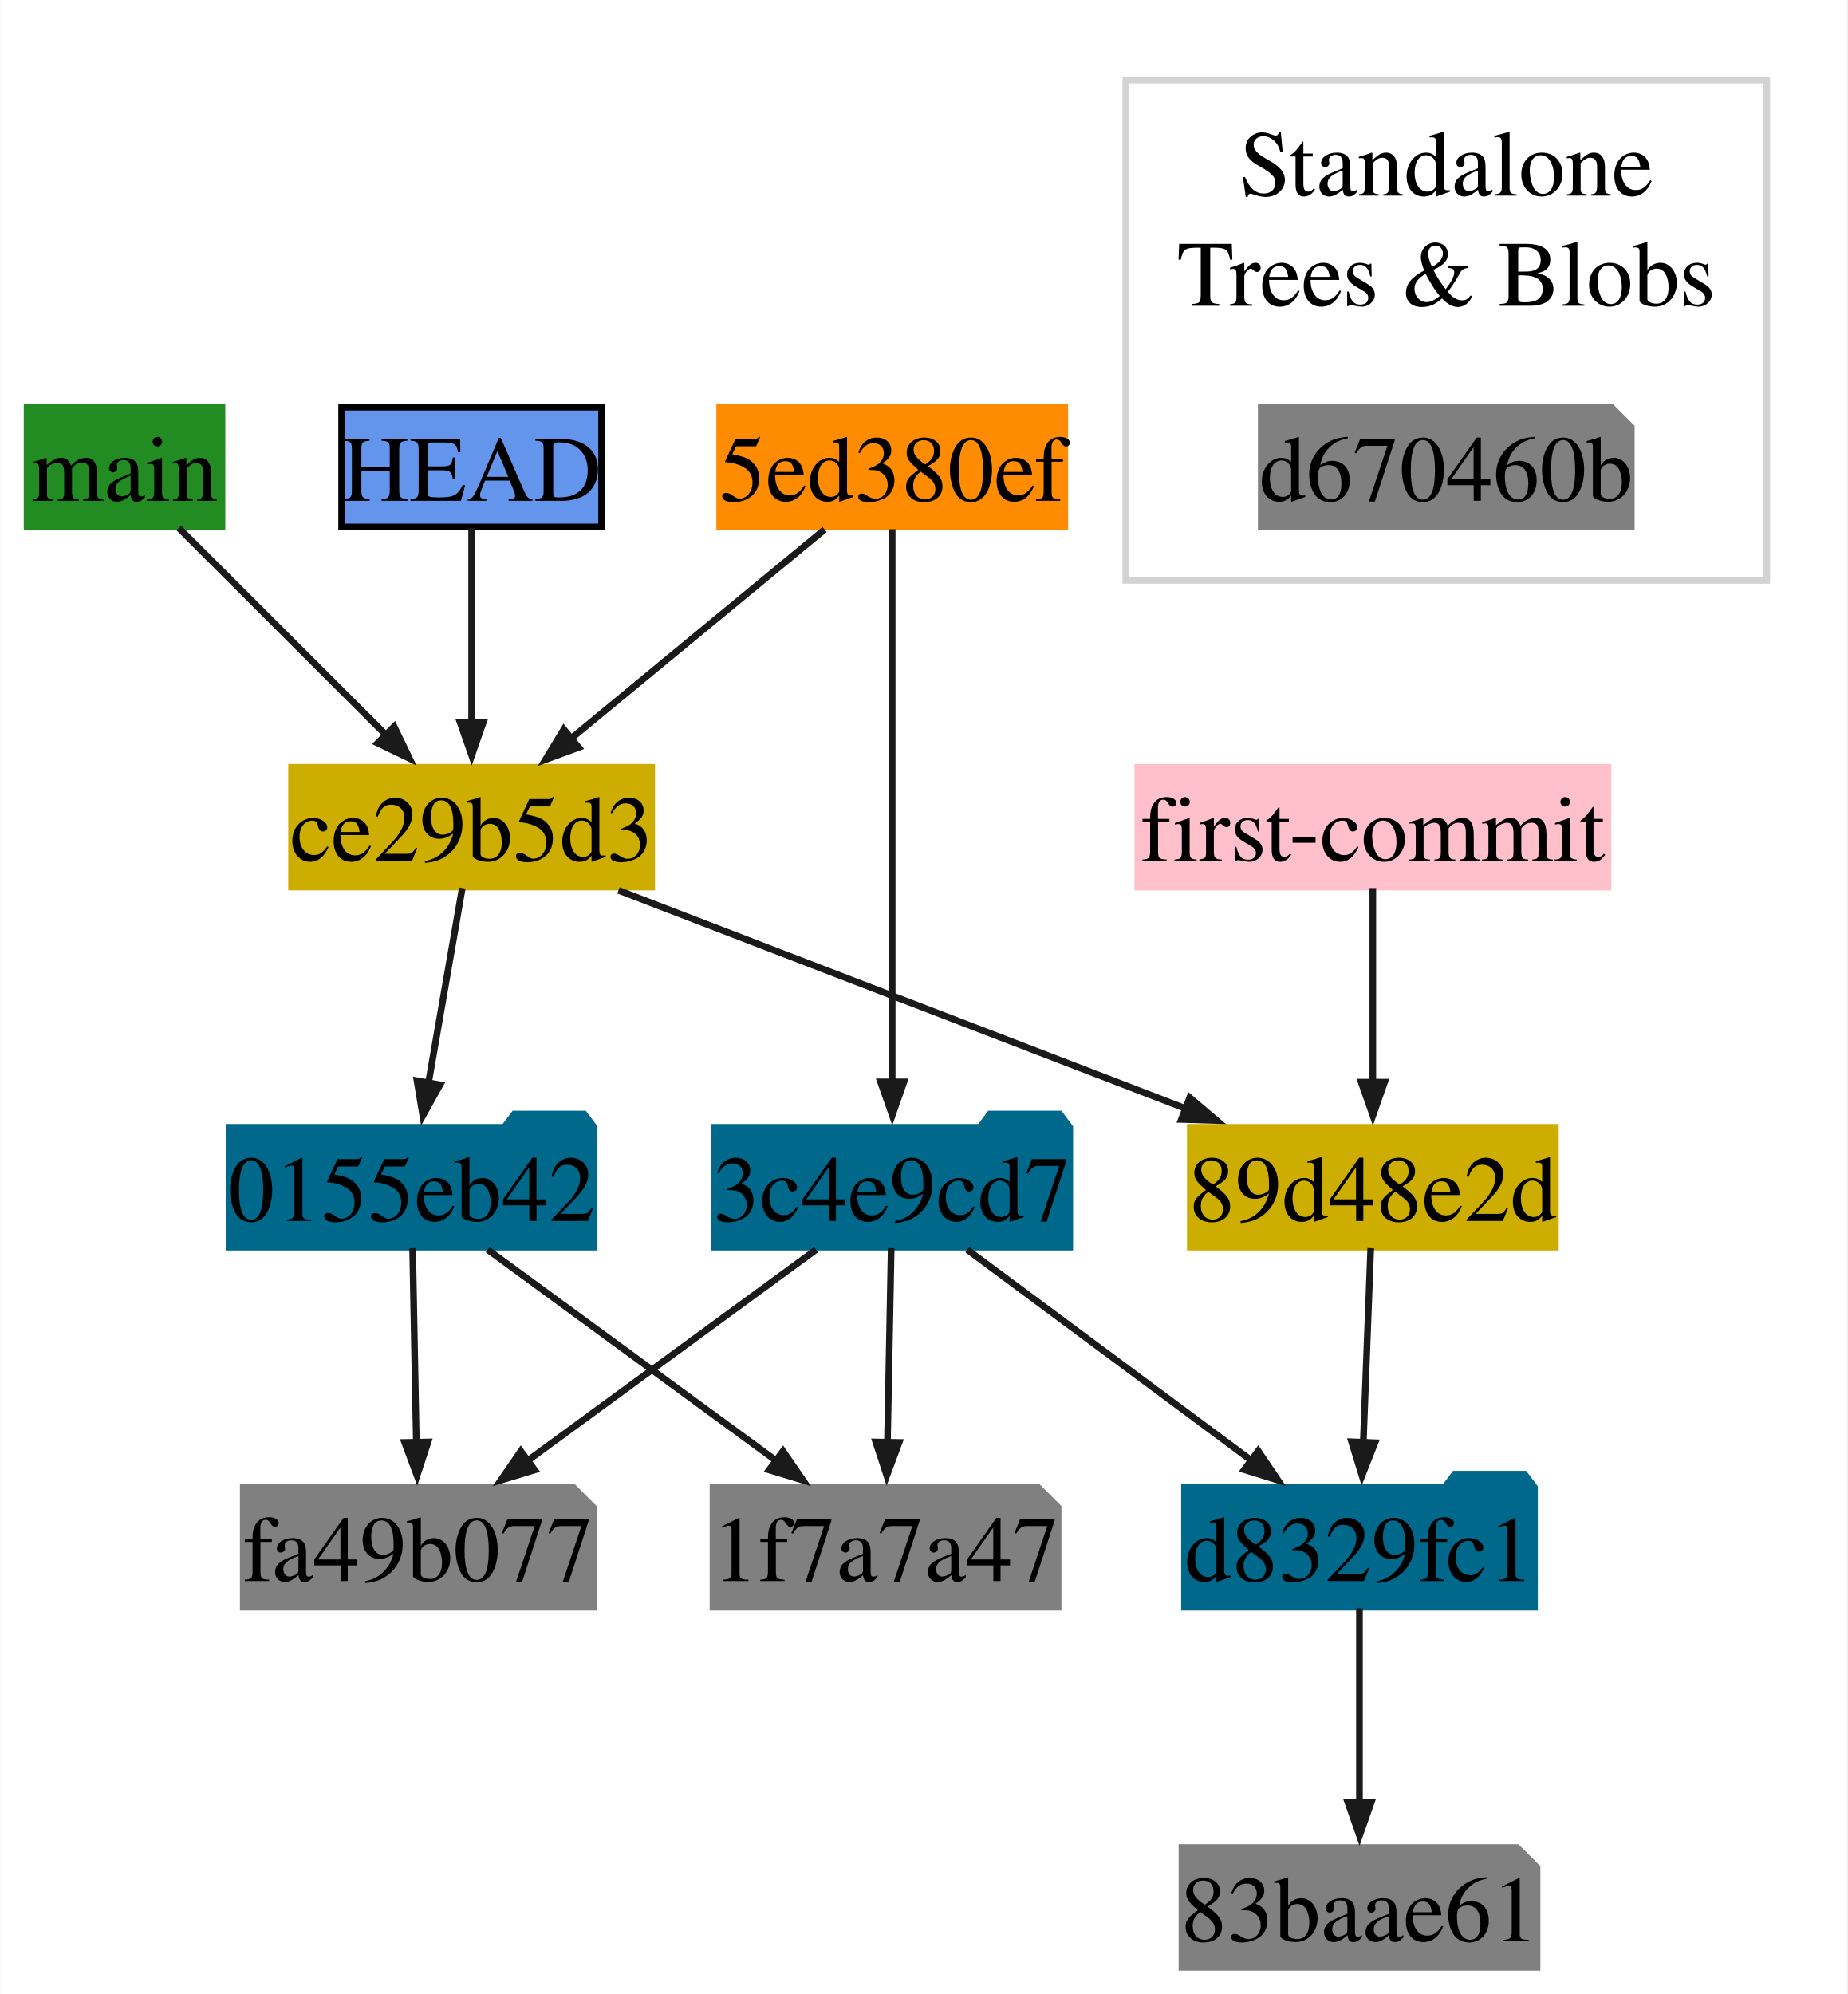
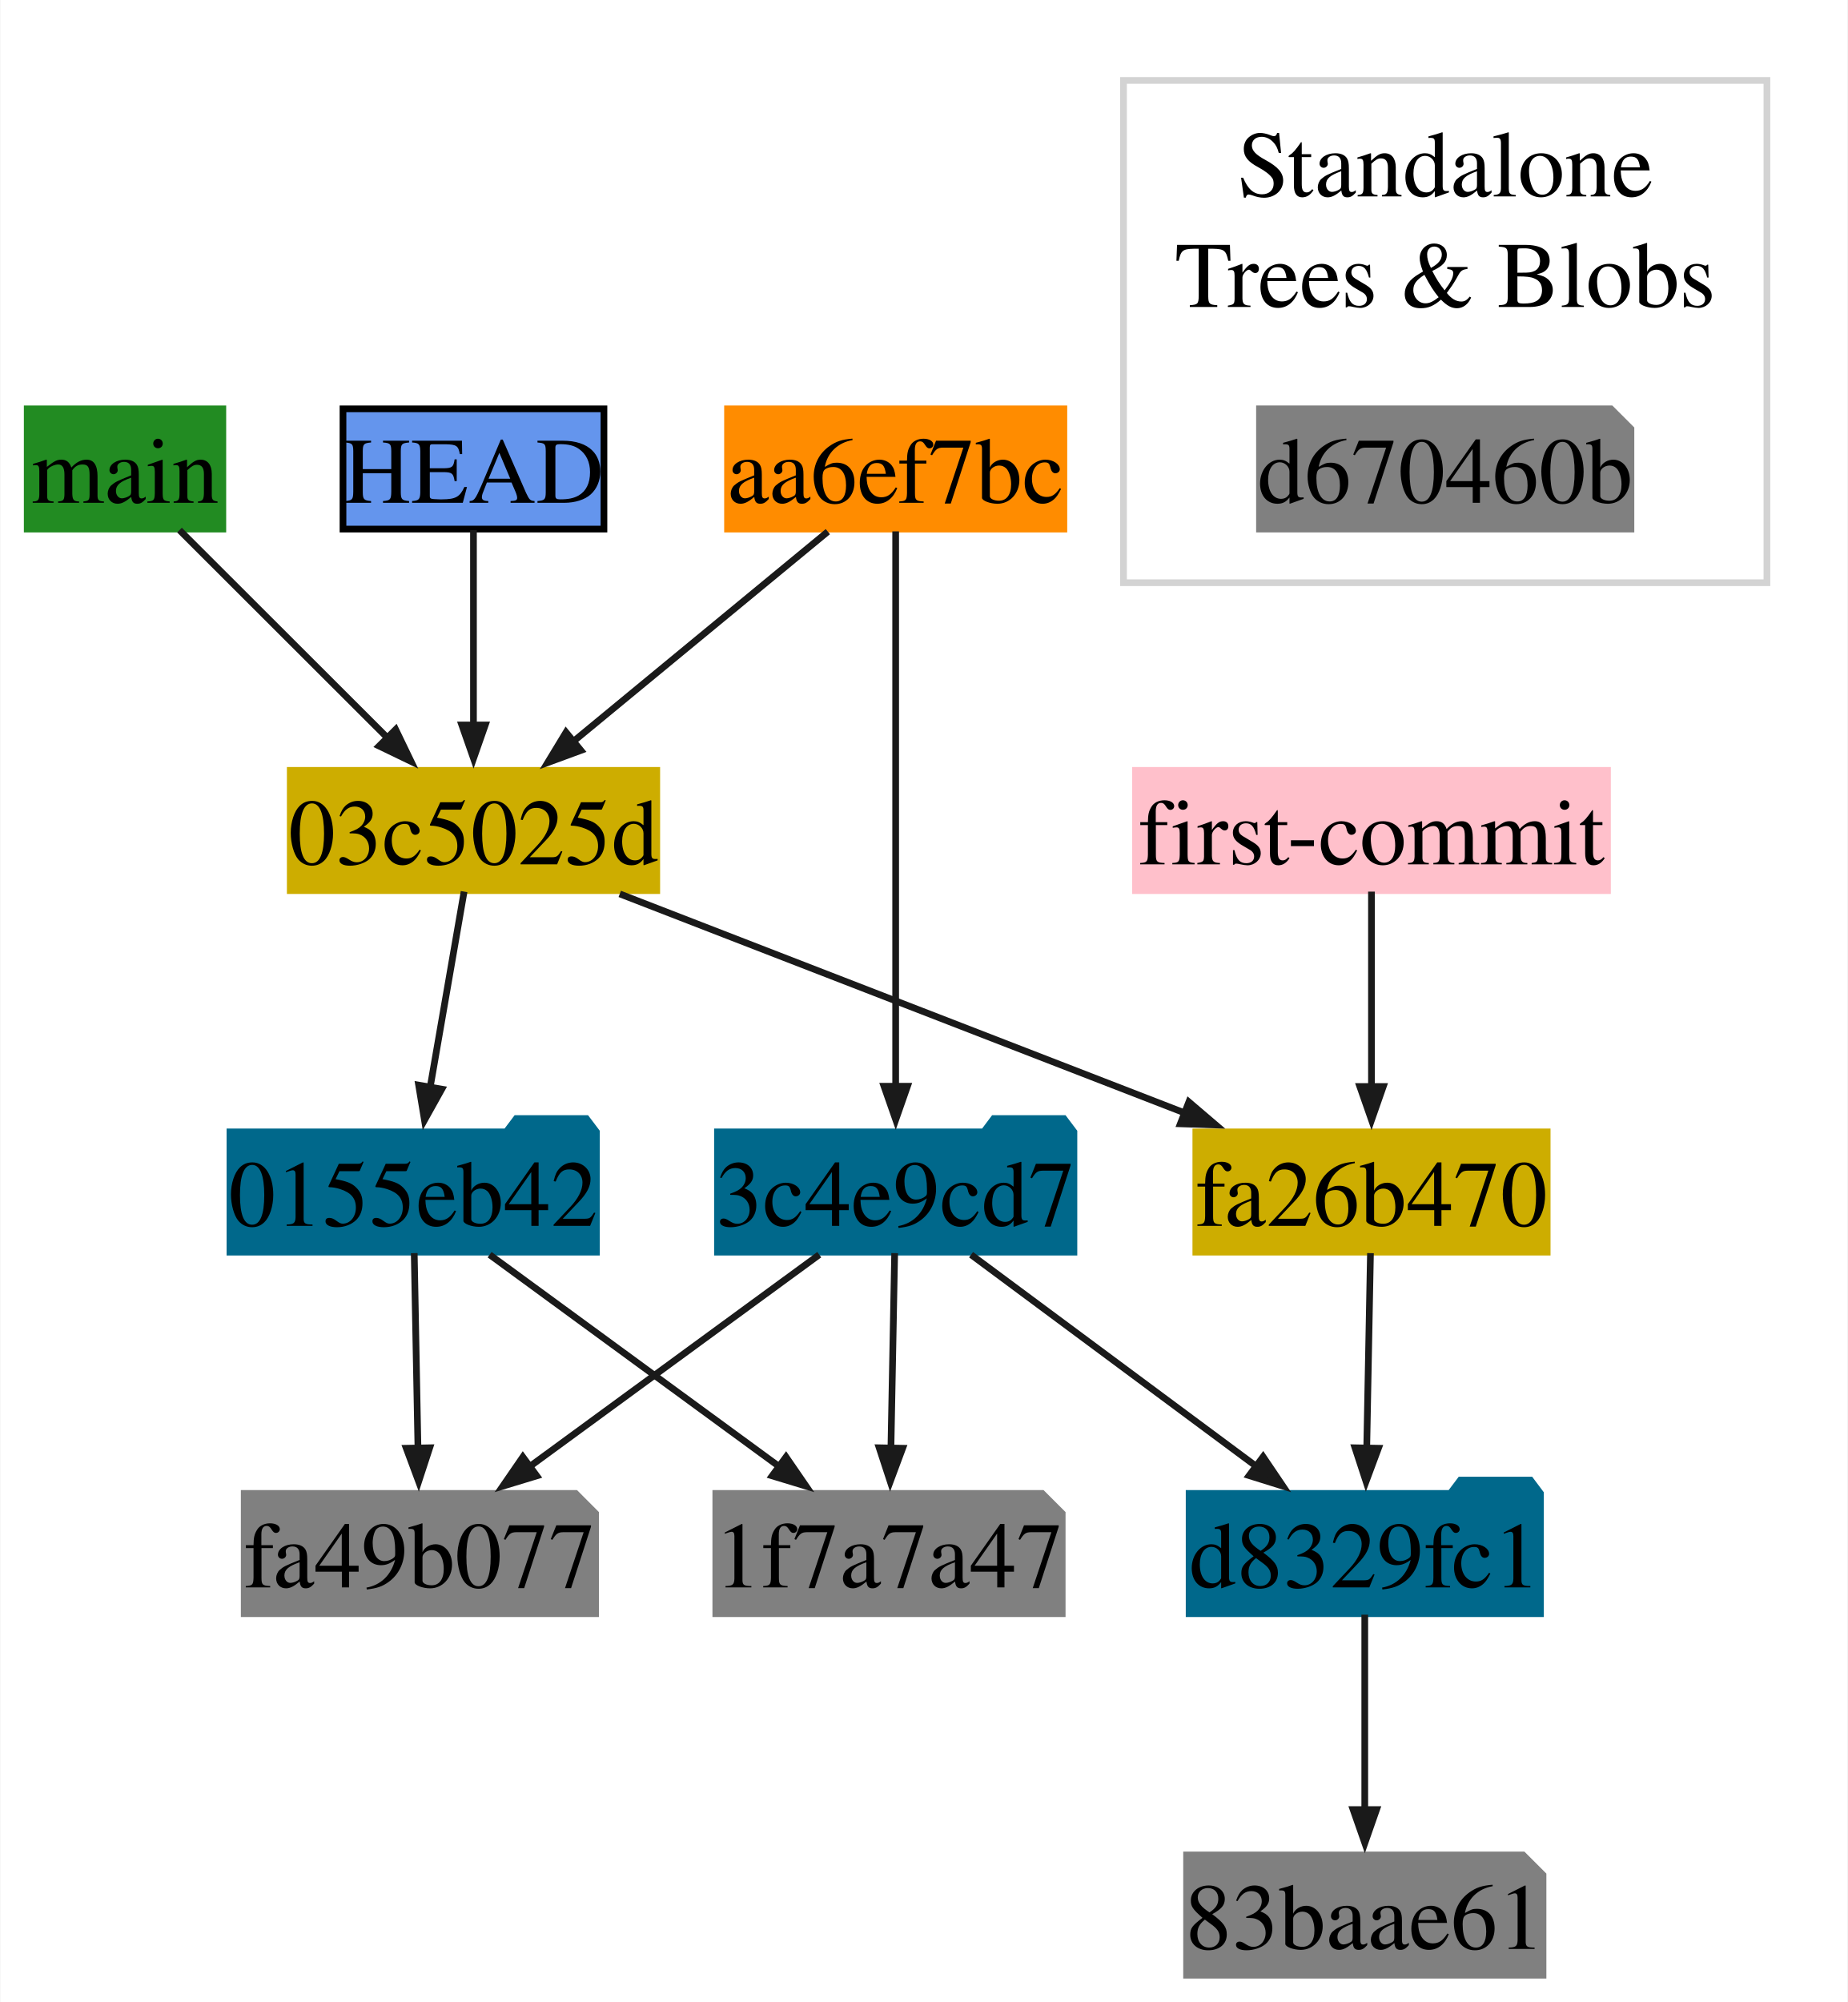
- <svg xmlns="http://www.w3.org/2000/svg" xmlns:xlink="http://www.w3.org/1999/xlink" width="277pt" height="299pt" viewBox="0.00 0.00 276.60 298.70">
+ <svg xmlns="http://www.w3.org/2000/svg" xmlns:xlink="http://www.w3.org/1999/xlink" width="276pt" height="299pt" viewBox="0.00 0.00 275.60 298.70">
  <g id="graph0" class="graph" transform="scale(1 1) rotate(0) translate(4 294.7)">
-     <polygon fill="white" stroke="none" points="-4,4 -4,-294.7 272.6,-294.7 272.6,4 -4,4" />
+     <polygon fill="white" stroke="none" points="-4,4 -4,-294.7 271.6,-294.7 271.6,4 -4,4" />
    <g id="clust1" class="cluster">
-       <polygon fill="white" stroke="lightgrey" points="164.59,-207.76 164.59,-282.7 260.6,-282.7 260.6,-207.76 164.59,-207.76" />
-       <text text-anchor="middle" x="212.59" y="-265.4" font-family="Times,serif" font-size="14.00">Standalone</text>
-       <text text-anchor="middle" x="212.59" y="-248.9" font-family="Times,serif" font-size="14.00">Trees &amp; Blobs</text>
+       <polygon fill="white" stroke="lightgrey" points="163.59,-207.76 163.59,-282.7 259.6,-282.7 259.6,-207.76 163.59,-207.76" />
+       <text text-anchor="middle" x="211.59" y="-265.4" font-family="Times,serif" font-size="14.00">Standalone</text>
+       <text text-anchor="middle" x="211.59" y="-248.9" font-family="Times,serif" font-size="14.00">Trees &amp; Blobs</text>
    </g>
    <g id="node1" class="node">
      <g id="a_node1">
        <a xlink:title="0155eb4229851634a0f03eb265b69f5a2d56f341">
          <polygon fill="#00688b" stroke="#00688b" points="84.94,-125.82 83.44,-127.81 72.98,-127.81 71.48,-125.82 30.25,-125.82 30.25,-107.88 84.94,-107.88 84.94,-125.82" />
          <text text-anchor="middle" x="57.59" y="-111.8" font-family="Times,serif" font-size="14.00">0155eb42</text>
        </a>
      </g>
    </g>
-     <g id="node2" class="node">
-       <g id="a_node2">
+     <g id="node3" class="node">
+       <g id="a_node3">
        <a xlink:title="test.txt">
          <polygon fill="gray" stroke="gray" points="151.45,-71.88 102.75,-71.88 102.75,-53.94 154.44,-53.94 154.44,-68.89 151.45,-71.88" />
          <polyline fill="none" stroke="gray" points="151.45,-71.88 151.45,-68.89" />
          <polyline fill="none" stroke="gray" points="154.44,-68.89 151.45,-68.89" />
          <text text-anchor="middle" x="128.59" y="-57.86" font-family="Times,serif" font-size="14.00">1f7a7a47</text>
        </a>
      </g>
    </g>
    <g id="edge1" class="edge">
      <path fill="none" stroke="#1a1a1a" d="M69,-107.5C80.77,-98.9 99.22,-85.4 112.47,-75.7" />
      <polygon fill="#1a1a1a" stroke="#1a1a1a" points="113.23,-77.32 116.23,-72.96 111.16,-74.5 113.23,-77.32" />
    </g>
    <g id="node10" class="node">
      <g id="a_node10">
        <a xlink:title="new.txt">
          <polygon fill="gray" stroke="gray" points="81.83,-71.88 32.38,-71.88 32.38,-53.94 84.81,-53.94 84.81,-68.89 81.83,-71.88" />
          <polyline fill="none" stroke="gray" points="81.83,-71.88 81.83,-68.89" />
          <polyline fill="none" stroke="gray" points="84.81,-68.89 81.83,-68.89" />
          <text text-anchor="middle" x="58.59" y="-57.86" font-family="Times,serif" font-size="14.00">fa49b077</text>
        </a>
      </g>
    </g>
    <g id="edge2" class="edge">
      <path fill="none" stroke="#1a1a1a" d="M57.75,-107.73C57.9,-99.93 58.13,-87.95 58.31,-78.49" />
      <polygon fill="#1a1a1a" stroke="#1a1a1a" points="60.06,-78.69 58.41,-73.65 56.56,-78.62 60.06,-78.69" />
    </g>
-     <g id="node3" class="node">
-       <g id="a_node3">
+     <g id="node2" class="node">
+       <g id="a_node2">
+         <a xlink:title="author: First Last &lt;first.last@mail.com&gt;&#10;Wed Jan 01 09:00:00 2025 +0100&#10;committer: Nom Prenom &lt;nom.prenom@mail.com&gt;&#10;Wed Jan 01 09:00:00 2025 +0100&#10;&#10;Second commit">
+           <polygon fill="#cdad00" stroke="#cdad00" points="93.94,-179.76 39.25,-179.76 39.25,-161.82 93.94,-161.82 93.94,-179.76" />
+           <text text-anchor="middle" x="66.59" y="-165.74" font-family="Times,serif" font-size="14.00">03c5025d</text>
+         </a>
+       </g>
+     </g>
+     <g id="edge3" class="edge">
+       <path fill="none" stroke="#1a1a1a" d="M65.19,-161.67C63.84,-153.87 61.76,-141.89 60.12,-132.43" />
+       <polygon fill="#1a1a1a" stroke="#1a1a1a" points="61.86,-132.2 59.28,-127.57 58.41,-132.8 61.86,-132.2" />
+     </g>
+     <g id="node9" class="node">
+       <g id="a_node9">
+         <a xlink:title="author: First Last &lt;first.last@mail.com&gt;&#10;Wed Jan 01 09:00:00 2025 +0100&#10;committer: Nom Prenom &lt;nom.prenom@mail.com&gt;&#10;Wed Jan 01 09:00:00 2025 +0100&#10;&#10;First commit">
+           <polygon fill="#cdad00" stroke="#cdad00" points="226.81,-125.82 174.38,-125.82 174.38,-107.88 226.81,-107.88 226.81,-125.82" />
+           <text text-anchor="middle" x="200.59" y="-111.8" font-family="Times,serif" font-size="14.00">fa26b470</text>
+         </a>
+       </g>
+     </g>
+     <g id="edge4" class="edge">
+       <path fill="none" stroke="#1a1a1a" d="M88.42,-161.33C111.49,-152.39 147.93,-138.26 172.98,-128.55" />
+       <polygon fill="#1a1a1a" stroke="#1a1a1a" points="173.34,-130.29 177.37,-126.85 172.07,-127.03 173.34,-130.29" />
+     </g>
+     <g id="node4" class="node">
+       <g id="a_node4">
        <a xlink:title="3c4e9cd789d88d8d89c1073707c3585e41b0e614">
          <polygon fill="#00688b" stroke="#00688b" points="156.19,-125.82 154.69,-127.81 144.23,-127.81 142.74,-125.82 103,-125.82 103,-107.88 156.19,-107.88 156.19,-125.82" />
          <text text-anchor="middle" x="129.59" y="-111.8" font-family="Times,serif" font-size="14.00">3c4e9cd7</text>
        </a>
      </g>
    </g>
-     <g id="edge3" class="edge">
+     <g id="edge6" class="edge">
      <path fill="none" stroke="#1a1a1a" d="M129.44,-107.73C129.29,-99.93 129.06,-87.95 128.88,-78.49" />
      <polygon fill="#1a1a1a" stroke="#1a1a1a" points="130.63,-78.62 128.78,-73.65 127.13,-78.69 130.63,-78.62" />
    </g>
-     <g id="node9" class="node">
-       <g id="a_node9">
+     <g id="node8" class="node">
+       <g id="a_node8">
        <a xlink:title="bak">
          <polygon fill="#00688b" stroke="#00688b" points="225.81,-71.88 224.32,-73.87 213.86,-73.87 212.36,-71.88 173.38,-71.88 173.38,-53.94 225.81,-53.94 225.81,-71.88" />
          <text text-anchor="middle" x="199.59" y="-57.86" font-family="Times,serif" font-size="14.00">d8329fc1</text>
        </a>
      </g>
    </g>
-     <g id="edge4" class="edge">
+     <g id="edge7" class="edge">
      <path fill="none" stroke="#1a1a1a" d="M140.84,-107.5C152.44,-98.9 170.63,-85.4 183.7,-75.7" />
      <polygon fill="#1a1a1a" stroke="#1a1a1a" points="184.42,-77.35 187.39,-72.96 182.33,-74.54 184.42,-77.35" />
    </g>
-     <g id="edge5" class="edge">
+     <g id="edge8" class="edge">
      <path fill="none" stroke="#1a1a1a" d="M118.19,-107.5C106.42,-98.9 87.97,-85.4 74.72,-75.7" />
      <polygon fill="#1a1a1a" stroke="#1a1a1a" points="76.03,-74.5 70.96,-72.96 73.96,-77.32 76.03,-74.5" />
-     </g>
-     <g id="node4" class="node">
-       <g id="a_node4">
-         <a xlink:title="author: First Last &lt;first.last.mail.com&gt;&#10;Wed Mar 26 21:28:54 2025 +0100&#10;committer: Nom Prenom &lt;nom.prenom@mail.com&gt;&#10;Wed Mar 26 21:28:54 2025 +0100&#10;&#10;Third commit">
-           <polygon fill="darkorange" stroke="darkorange" points="155.44,-233.7 103.75,-233.7 103.75,-215.76 155.44,-215.76 155.44,-233.7" />
-           <text text-anchor="middle" x="129.59" y="-219.68" font-family="Times,serif" font-size="14.00">5ed380ef</text>
-         </a>
-       </g>
-     </g>
-     <g id="edge6" class="edge">
-       <path fill="none" stroke="#1a1a1a" d="M129.59,-215.42C129.59,-197.48 129.59,-154.94 129.59,-132.42" />
-       <polygon fill="#1a1a1a" stroke="#1a1a1a" points="131.35,-132.63 129.6,-127.63 127.85,-132.63 131.35,-132.63" />
-     </g>
-     <g id="node8" class="node">
-       <g id="a_node8">
-         <a xlink:title="author: First Last &lt;first.last.mail.com&gt;&#10;Wed Mar 26 21:28:54 2025 +0100&#10;committer: Nom Prenom &lt;nom.prenom@mail.com&gt;&#10;Wed Mar 26 21:28:54 2025 +0100&#10;&#10;Second commit">
-           <polygon fill="#cdad00" stroke="#cdad00" points="93.56,-179.76 39.62,-179.76 39.62,-161.82 93.56,-161.82 93.56,-179.76" />
-           <text text-anchor="middle" x="66.59" y="-165.74" font-family="Times,serif" font-size="14.00">ce29b5d3</text>
-         </a>
-       </g>
-     </g>
-     <g id="edge7" class="edge">
-       <path fill="none" stroke="#1a1a1a" d="M119.47,-215.38C109.13,-206.85 92.95,-193.52 81.21,-183.84" />
-       <polygon fill="#1a1a1a" stroke="#1a1a1a" points="82.62,-182.74 77.65,-180.91 80.4,-185.44 82.62,-182.74" />
    </g>
    <g id="node5" class="node">
      <g id="a_node5">
        <a xlink:title="test.txt">
          <polygon fill="gray" stroke="gray" points="223.2,-17.94 173,-17.94 173,0 226.19,0 226.19,-14.95 223.2,-17.94" />
          <polyline fill="none" stroke="gray" points="223.2,-17.94 223.2,-14.95" />
          <polyline fill="none" stroke="gray" points="226.19,-14.95 223.2,-14.95" />
          <text text-anchor="middle" x="199.59" y="-3.92" font-family="Times,serif" font-size="14.00">83baae61</text>
        </a>
      </g>
    </g>
    <g id="node6" class="node">
      <g id="a_node6">
-         <a xlink:title="author: First Last &lt;first.last.mail.com&gt;&#10;Wed Mar 26 21:28:54 2025 +0100&#10;committer: Nom Prenom &lt;nom.prenom@mail.com&gt;&#10;Wed Mar 26 21:28:54 2025 +0100&#10;&#10;First commit">
-           <polygon fill="#cdad00" stroke="#cdad00" points="228.94,-125.82 174.25,-125.82 174.25,-107.88 228.94,-107.88 228.94,-125.82" />
-           <text text-anchor="middle" x="201.59" y="-111.8" font-family="Times,serif" font-size="14.00">89d48e2d</text>
-         </a>
-       </g>
-     </g>
-     <g id="edge9" class="edge">
-       <path fill="none" stroke="#1a1a1a" d="M201.28,-107.73C200.98,-99.93 200.52,-87.95 200.16,-78.49" />
-       <polygon fill="#1a1a1a" stroke="#1a1a1a" points="201.91,-78.58 199.97,-73.65 198.41,-78.72 201.91,-78.58" />
-     </g>
-     <g id="node7" class="node">
-       <g id="a_node7">
-         <a xlink:title="ce29b5d39756a5dff91c556e632199cc88e909ed">
+         <a xlink:title="03c5025d075bbe625608593e3bf4671daebebcc4">
          <polygon fill="cornflowerblue" stroke="black" points="86.06,-233.7 47.12,-233.7 47.12,-215.76 86.06,-215.76 86.06,-233.7" />
          <text text-anchor="middle" x="66.59" y="-219.68" font-family="Times,serif" font-size="14.00">HEAD</text>
        </a>
      </g>
    </g>
-     <g id="edge10" class="edge">
+     <g id="edge9" class="edge">
      <path fill="none" stroke="#1a1a1a" d="M66.59,-215.61C66.59,-207.81 66.59,-195.83 66.59,-186.37" />
      <polygon fill="#1a1a1a" stroke="#1a1a1a" points="68.35,-186.53 66.6,-181.53 64.85,-186.53 68.35,-186.53" />
    </g>
+     <g id="node7" class="node">
+       <g id="a_node7">
+         <a xlink:title="author: First Last &lt;first.last@mail.com&gt;&#10;Wed Jan 01 09:00:00 2025 +0100&#10;committer: Nom Prenom &lt;nom.prenom@mail.com&gt;&#10;Wed Jan 01 09:00:00 2025 +0100&#10;&#10;Third commit">
+           <polygon fill="darkorange" stroke="darkorange" points="154.69,-233.7 104.5,-233.7 104.5,-215.76 154.69,-215.76 154.69,-233.7" />
+           <text text-anchor="middle" x="129.59" y="-219.68" font-family="Times,serif" font-size="14.00">aa6ef7bc</text>
+         </a>
+       </g>
+     </g>
+     <g id="edge10" class="edge">
+       <path fill="none" stroke="#1a1a1a" d="M119.47,-215.38C109.13,-206.85 92.95,-193.52 81.21,-183.84" />
+       <polygon fill="#1a1a1a" stroke="#1a1a1a" points="82.62,-182.74 77.65,-180.91 80.4,-185.44 82.62,-182.74" />
+     </g>
    <g id="edge11" class="edge">
-       <path fill="none" stroke="#1a1a1a" d="M65.19,-161.67C63.84,-153.87 61.76,-141.89 60.12,-132.43" />
-       <polygon fill="#1a1a1a" stroke="#1a1a1a" points="61.86,-132.2 59.28,-127.57 58.41,-132.8 61.86,-132.2" />
+       <path fill="none" stroke="#1a1a1a" d="M129.59,-215.42C129.59,-197.48 129.59,-154.94 129.59,-132.42" />
+       <polygon fill="#1a1a1a" stroke="#1a1a1a" points="131.35,-132.63 129.6,-127.63 127.85,-132.63 131.35,-132.63" />
    </g>
    <g id="edge12" class="edge">
-       <path fill="none" stroke="#1a1a1a" d="M88.59,-161.33C111.83,-152.39 148.54,-138.26 173.78,-128.55" />
-       <polygon fill="#1a1a1a" stroke="#1a1a1a" points="174.16,-130.28 178.2,-126.85 172.91,-127.01 174.16,-130.28" />
-     </g>
-     <g id="edge13" class="edge">
      <path fill="none" stroke="#1a1a1a" d="M199.59,-53.79C199.59,-45.99 199.59,-34.01 199.59,-24.55" />
      <polygon fill="#1a1a1a" stroke="#1a1a1a" points="201.35,-24.71 199.6,-19.71 197.85,-24.71 201.35,-24.71" />
    </g>
+     <g id="edge13" class="edge">
+       <path fill="none" stroke="#1a1a1a" d="M200.44,-107.73C200.29,-99.93 200.06,-87.95 199.88,-78.49" />
+       <polygon fill="#1a1a1a" stroke="#1a1a1a" points="201.63,-78.62 199.78,-73.65 198.13,-78.69 201.63,-78.62" />
+     </g>
    <g id="node11" class="node">
      <g id="a_node11">
-         <a xlink:title="Dimitar Dimitrov &lt;mail.mitko@gmail.com&gt;&#10;Wed Mar 26 21:28:54 2025 +0100&#10;&#10;First commit&#10;">
-           <polygon fill="pink" stroke="pink" points="236.81,-179.76 166.38,-179.76 166.38,-161.82 236.81,-161.82 236.81,-179.76" />
-           <text text-anchor="middle" x="201.59" y="-165.74" font-family="Times,serif" font-size="14.00">first-commit</text>
+         <a xlink:title="Nom Prenom &lt;nom.prenom@mail.com&gt;&#10;Wed Jan 1 09:00:00 2025 +0100&#10;&#10;First commit&#10;">
+           <polygon fill="pink" stroke="pink" points="235.81,-179.76 165.38,-179.76 165.38,-161.82 235.81,-161.82 235.81,-179.76" />
+           <text text-anchor="middle" x="200.59" y="-165.74" font-family="Times,serif" font-size="14.00">first-commit</text>
        </a>
      </g>
    </g>
-     <g id="edge8" class="edge">
-       <path fill="none" stroke="#1a1a1a" d="M201.59,-161.67C201.59,-153.87 201.59,-141.89 201.59,-132.43" />
-       <polygon fill="#1a1a1a" stroke="#1a1a1a" points="203.35,-132.59 201.6,-127.59 199.85,-132.59 203.35,-132.59" />
+     <g id="edge5" class="edge">
+       <path fill="none" stroke="#1a1a1a" d="M200.59,-161.67C200.59,-153.87 200.59,-141.89 200.59,-132.43" />
+       <polygon fill="#1a1a1a" stroke="#1a1a1a" points="202.35,-132.59 200.6,-127.59 198.85,-132.59 202.35,-132.59" />
    </g>
    <g id="node12" class="node">
      <g id="a_node12">
        <a xlink:title="-&gt; None">
          <polygon fill="forestgreen" stroke="forestgreen" points="29.19,-233.7 0,-233.7 0,-215.76 29.19,-215.76 29.19,-233.7" />
          <text text-anchor="middle" x="14.6" y="-219.68" font-family="Times,serif" font-size="14.00">main</text>
        </a>
      </g>
    </g>
    <g id="edge14" class="edge">
      <path fill="none" stroke="#1a1a1a" d="M22.72,-215.61C31.07,-207.28 44.18,-194.18 53.89,-184.48" />
      <polygon fill="#1a1a1a" stroke="#1a1a1a" points="54.98,-185.86 57.28,-181.09 52.51,-183.39 54.98,-185.86" />
    </g>
    <g id="node13" class="node">
      <g id="a_node13">
        <a xlink:title="d670460b4b4aece5915caf5c68d12f560a9fe3e4">
-           <polygon fill="gray" stroke="gray" points="237.32,-233.7 184.88,-233.7 184.88,-215.76 240.31,-215.76 240.31,-230.71 237.32,-233.7" />
-           <polyline fill="none" stroke="gray" points="237.32,-233.7 237.32,-230.71" />
-           <polyline fill="none" stroke="gray" points="240.31,-230.71 237.32,-230.71" />
-           <text text-anchor="middle" x="212.59" y="-219.68" font-family="Times,serif" font-size="14.00">d670460b</text>
+           <polygon fill="gray" stroke="gray" points="236.32,-233.7 183.88,-233.7 183.88,-215.76 239.31,-215.76 239.31,-230.71 236.32,-233.7" />
+           <polyline fill="none" stroke="gray" points="236.32,-233.7 236.32,-230.71" />
+           <polyline fill="none" stroke="gray" points="239.31,-230.71 236.32,-230.71" />
+           <text text-anchor="middle" x="211.59" y="-219.68" font-family="Times,serif" font-size="14.00">d670460b</text>
        </a>
      </g>
    </g>
  </g>
</svg>
